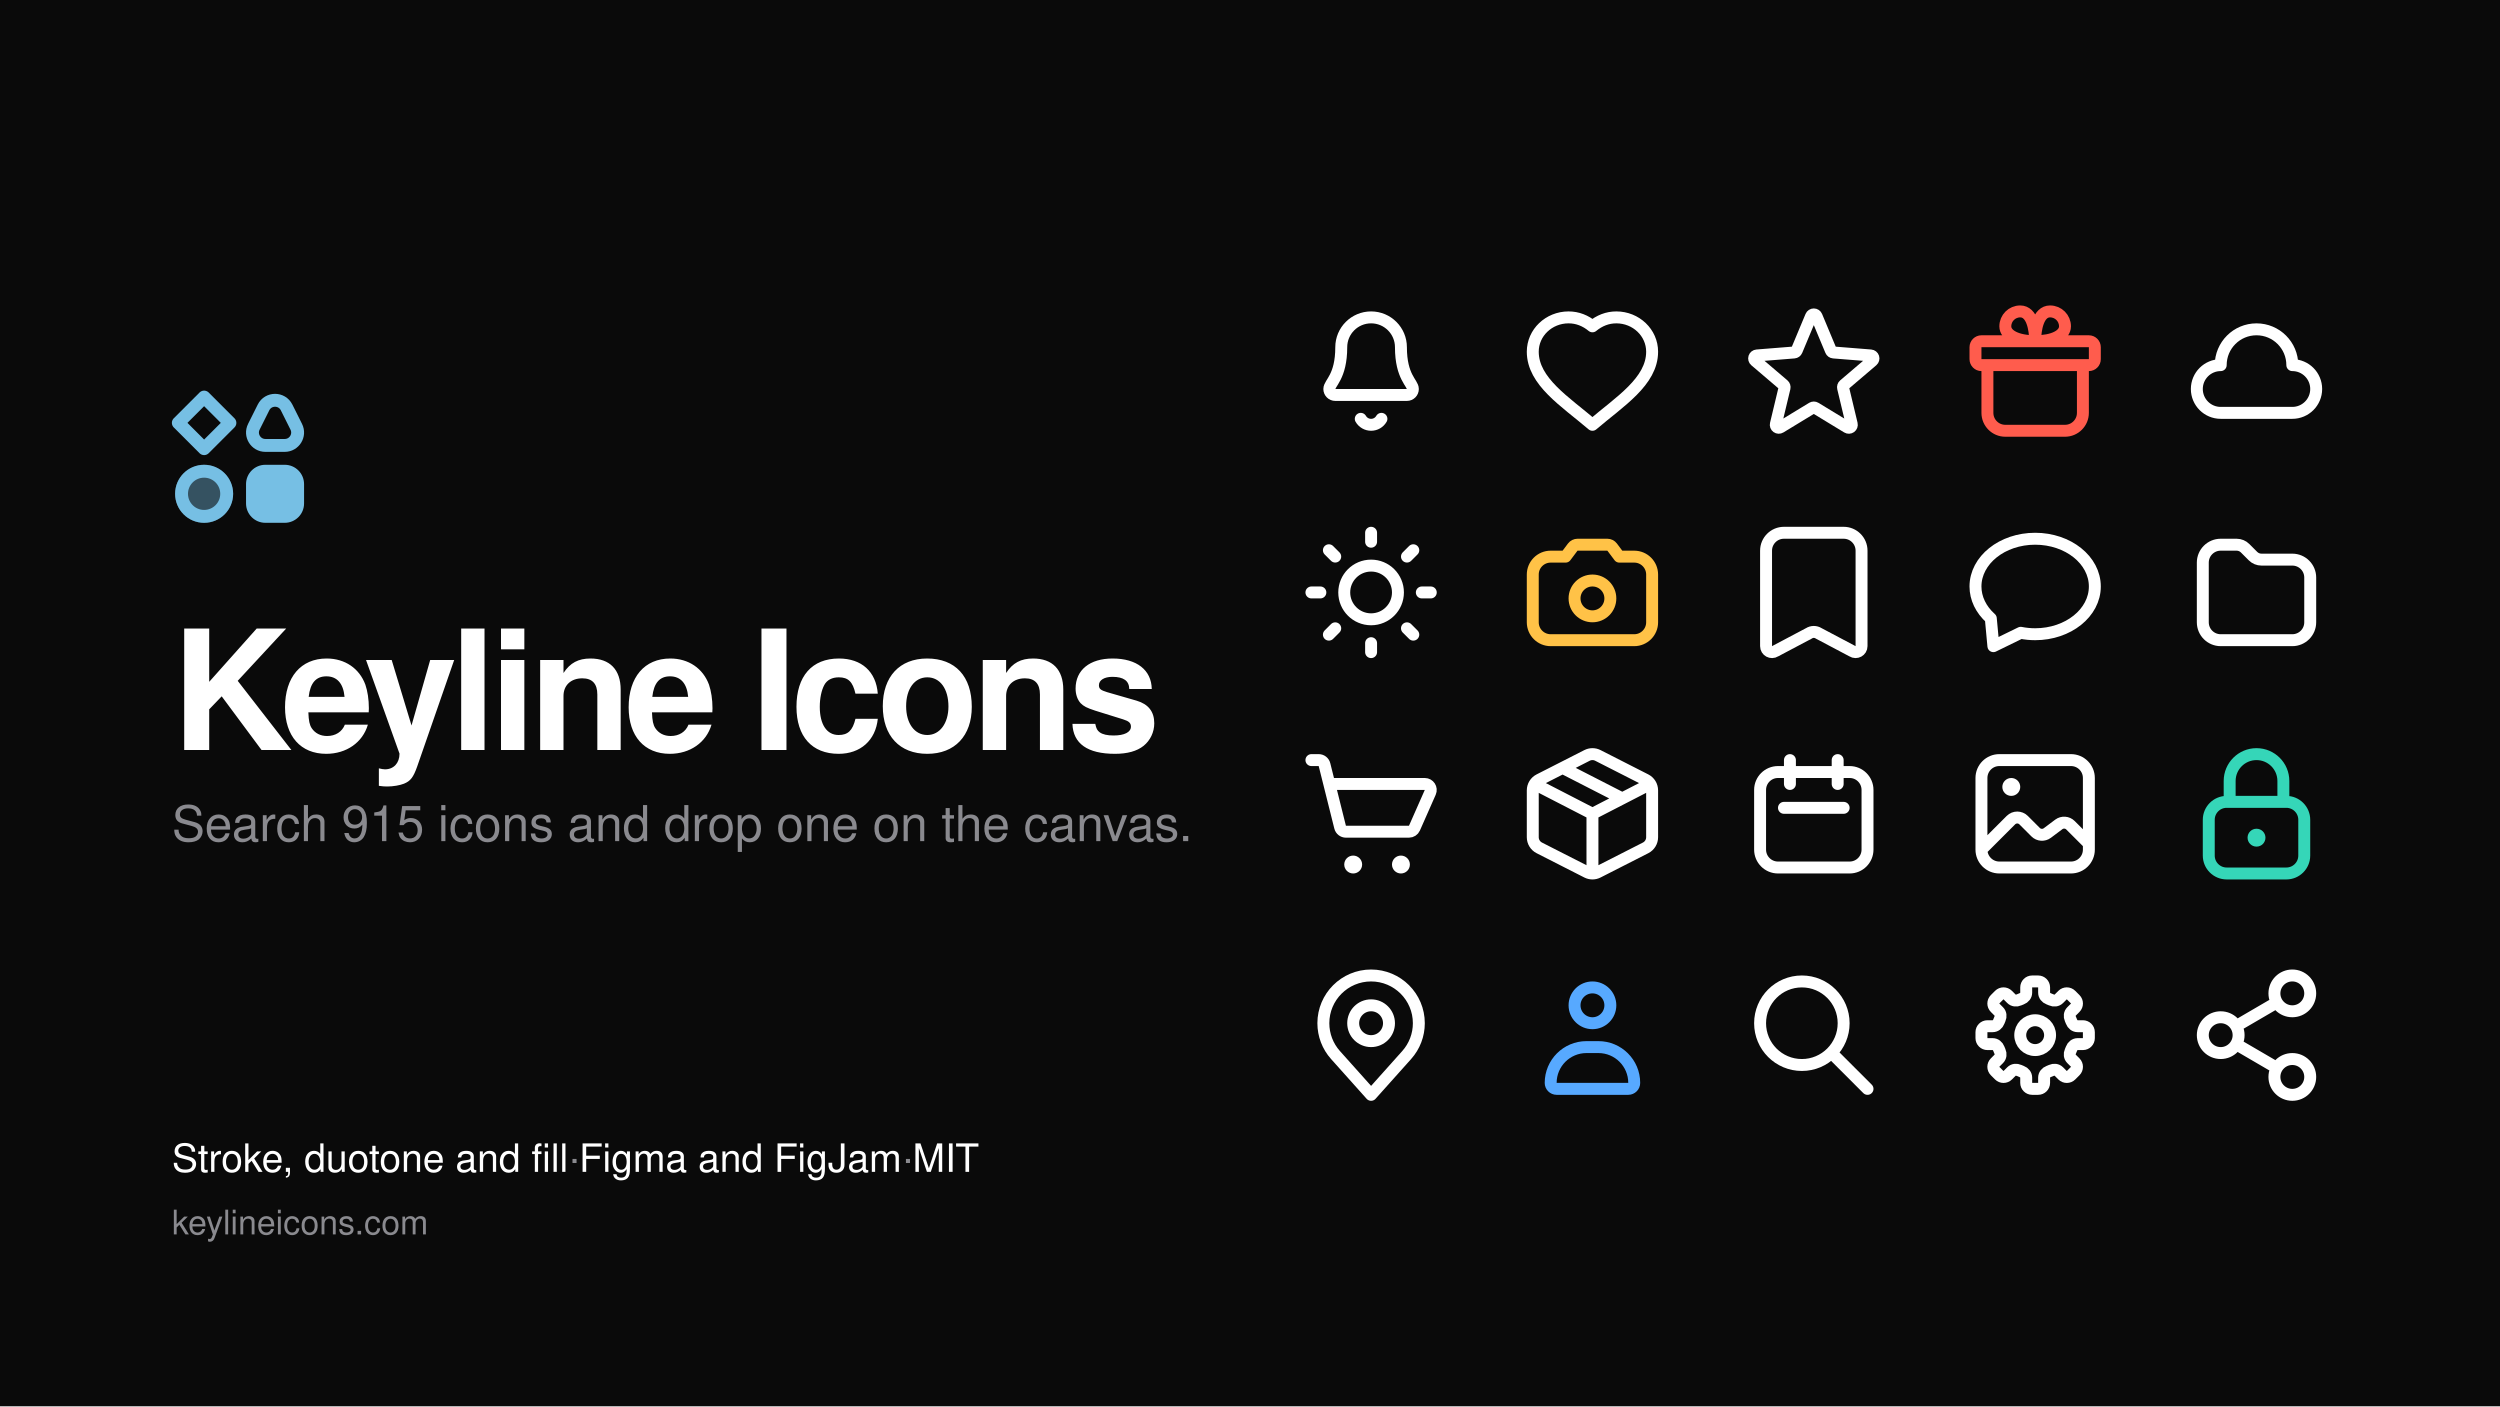
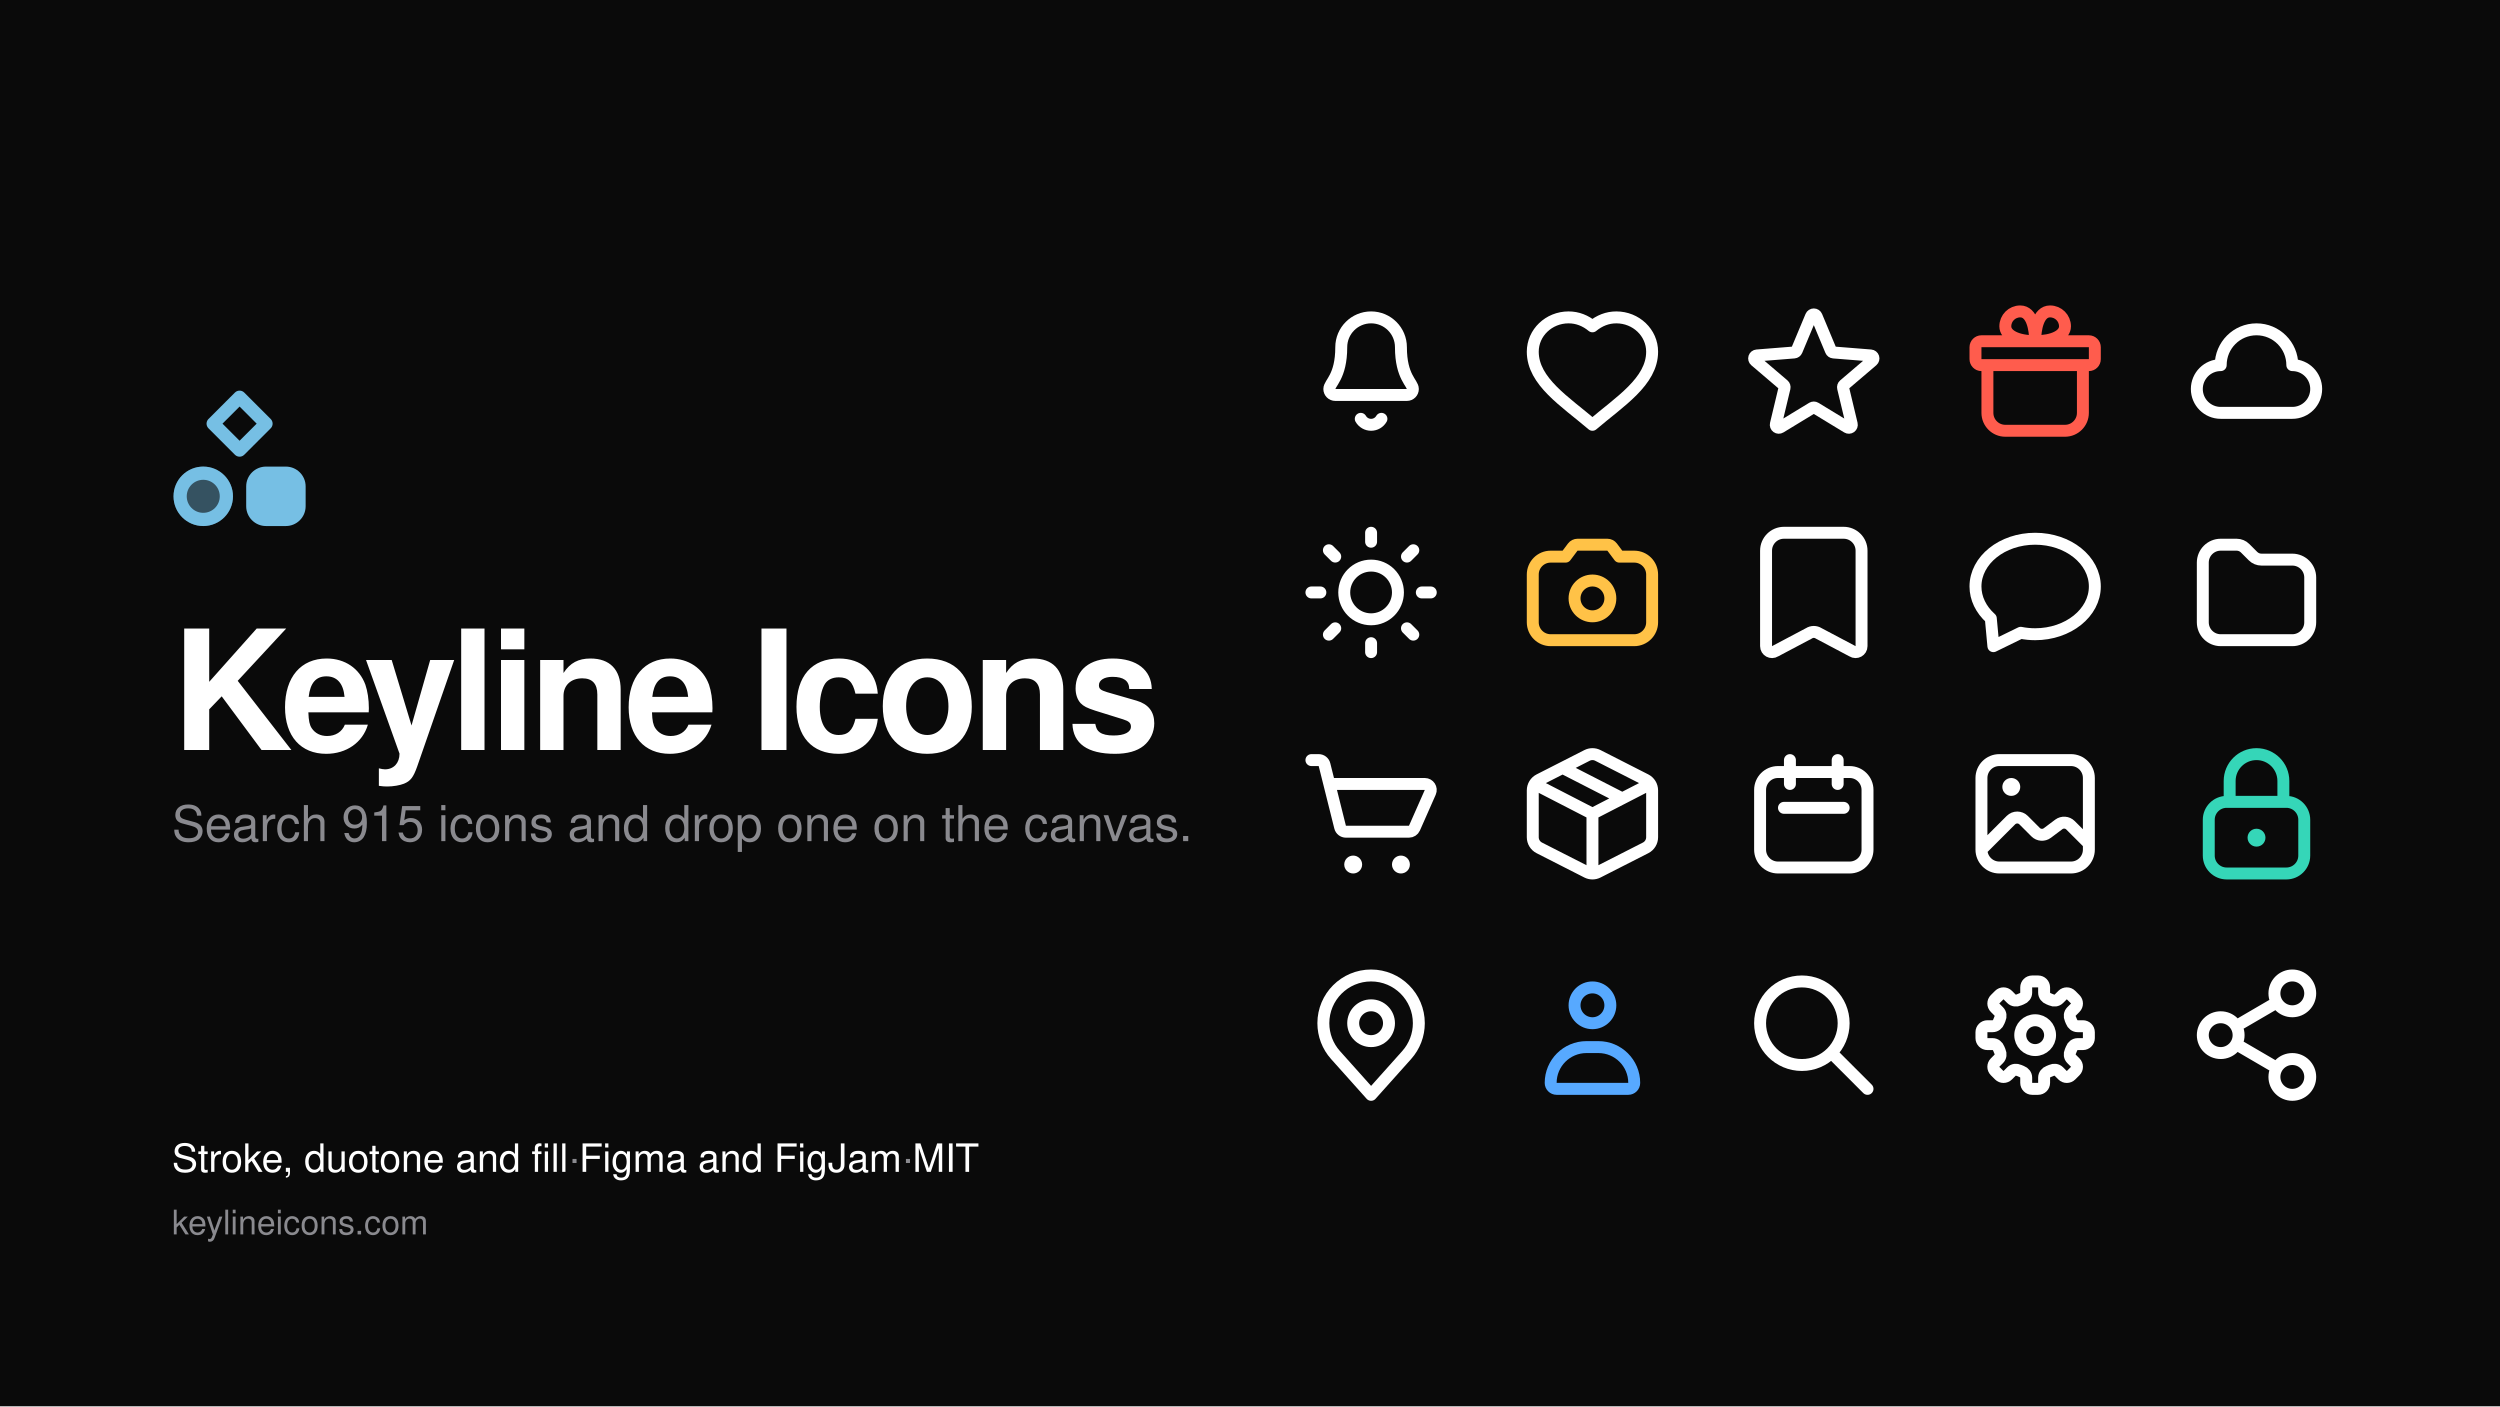
<svg xmlns="http://www.w3.org/2000/svg" width="1920" height="1080" viewBox="0 0 1920 1080">
  <rect width="1920" height="1080" fill="#0a0a0a" />
  <g transform="translate(998 230)" color="#ffffff">
    <g transform="scale(4.583333)" fill="none" stroke="currentColor" stroke-width="2" stroke-linecap="round" stroke-linejoin="round">
      <path d="M12 3C14.761 3 17 5.239 17 8C17 13 19 14 19 15C19 15.552 18.552 16 18 16H6C5.448 16 5 15.552 5 15C5 14 7 13 7 8C7 5.239 9.239 3 12 3ZM10.268 20C10.625 20.619 11.286 21 12 21C12.714 21 13.375 20.619 13.732 20" />
    </g>
  </g>
  <g transform="translate(1168 230)" color="#ffffff">
    <g transform="scale(4.583333)" fill="none" stroke="currentColor" stroke-width="2" stroke-linecap="round" stroke-linejoin="round">
      <path d="M12 21C7.438 17.103 2 13.75 2 8.75C2 5.574 4.686 3 8 3C9.5 3 10.843 3.546 12 4.5C13.157 3.546 14.5 3 16 3C19.314 3 22 5.574 22 8.75C22 13.75 16.562 17.103 12 21Z" fill="none" />
    </g>
  </g>
  <g transform="translate(1338 230)" color="#ffffff">
    <g transform="scale(4.583333)" fill="none" stroke="currentColor" stroke-width="2" stroke-linecap="round" stroke-linejoin="round">
      <path d="M11.539 2.807C11.616 2.621 11.798 2.5 12 2.5C12.202 2.5 12.384 2.621 12.461 2.807L14.87 8.574C14.942 8.747 15.105 8.865 15.292 8.88L21.54 9.379C21.741 9.395 21.913 9.531 21.976 9.723C22.038 9.916 21.978 10.127 21.825 10.258L17.067 14.316C16.924 14.438 16.861 14.63 16.905 14.813L18.359 20.884C18.406 21.08 18.331 21.285 18.168 21.404C18.004 21.523 17.786 21.532 17.613 21.427L12.26 18.171C12.1 18.074 11.9 18.074 11.74 18.171L6.387 21.427C6.214 21.532 5.996 21.523 5.832 21.404C5.669 21.285 5.594 21.08 5.641 20.884L7.095 14.813C7.138 14.63 7.076 14.438 6.933 14.316L2.175 10.258C2.022 10.127 1.962 9.916 2.024 9.723C2.087 9.531 2.259 9.395 2.46 9.379L8.708 8.88C8.895 8.865 9.058 8.747 9.13 8.574Z" />
    </g>
  </g>
  <g transform="translate(1508 230)" color="#ff5c4d">
    <g transform="scale(4.583333)" fill="none" stroke="currentColor" stroke-width="2" stroke-linecap="round" stroke-linejoin="round">
      <path d="M12 7H3C2.448 7 2 7.448 2 8V10C2 10.552 2.448 11 3 11H21C21.552 11 22 10.552 22 10V8C22 7.448 21.552 7 21 7H12ZM12 7C9 7 7 6 7 4.5C7 3.119 8.119 2 9.5 2C11.5 2 12 5 12 7ZM12 7C15 7 17 6 17 4.5C17 3.119 15.881 2 14.5 2C12.5 2 12 5 12 7ZM4 11V19C4 20.657 5.343 22 7 22H17C18.657 22 20 20.657 20 19V11H4Z" />
    </g>
  </g>
  <g transform="translate(1678 230)" color="#ffffff">
    <g transform="scale(4.583333)" fill="none" stroke="currentColor" stroke-width="2" stroke-linecap="round" stroke-linejoin="round">
      <path d="M6 19L18 19C20.209 19 22 17.209 22 15C22 12.791 20.209 11 18 11C18 7.686 15.314 5 12 5C8.686 5 6 7.686 6 11C3.791 11 2 12.791 2 15C2 17.209 3.791 19 6 19Z" fill="none" />
    </g>
  </g>
  <g transform="translate(998 400)" color="#ffffff">
    <g transform="scale(4.583333)" fill="none" stroke="currentColor" stroke-width="2" stroke-linecap="round" stroke-linejoin="round">
      <path d="M16.5 12C16.5 14.485 14.485 16.5 12 16.5C9.515 16.5 7.5 14.485 7.5 12C7.5 9.515 9.515 7.5 12 7.5C14.485 7.5 16.5 9.515 16.5 12ZM20.5 12L22 12M18.01 18.01L19.071 19.071M12 20.5L12 22M5.99 18.01L4.929 19.071M3.5 12L2 12M5.99 5.99L4.929 4.929M12 3.5L12 2M18.01 5.99L19.071 4.929" fill="none" />
    </g>
  </g>
  <g transform="translate(1168 400)" color="#ffc247">
    <g transform="scale(4.583333)" fill="none" stroke="currentColor" stroke-width="2" stroke-linecap="round" stroke-linejoin="round">
      <path d="M2 9C2 7.343 3.343 6 5 6L7.5 6L8.7 4.4C8.889 4.148 9.185 4 9.5 4L14.5 4C14.815 4 15.111 4.148 15.3 4.4L16.5 6L19 6C20.657 6 22 7.343 22 9L22 17C22 18.657 20.657 20 19 20L5 20C3.343 20 2 18.657 2 17ZM15 13C15 14.657 13.657 16 12 16C10.343 16 9 14.657 9 13C9 11.343 10.343 10 12 10C13.657 10 15 11.343 15 13Z" />
    </g>
  </g>
  <g transform="translate(1338 400)" color="#ffffff">
    <g transform="scale(4.583333)" fill="none" stroke="currentColor" stroke-width="2" stroke-linecap="round" stroke-linejoin="round">
      <path d="M4 5C4 3.343 5.343 2 7 2L17 2C18.657 2 20 3.343 20 5L20 20.998C20 21.79 19.125 22.267 18.459 21.84L12.811 18.851C12.317 18.534 11.683 18.534 11.189 18.851L5.541 21.84C4.875 22.267 4 21.79 4 20.998Z" />
    </g>
  </g>
  <g transform="translate(1508 400)" color="#ffffff">
    <g transform="scale(4.583333)" fill="none" stroke="currentColor" stroke-width="2" stroke-linecap="round" stroke-linejoin="round">
      <path d="M4.569 16.353 C2.915 14.884 2 12.977 2 11 C2 6.582 6.477 3 12 3 C17.523 3 22 6.582 22 11 C22 15.418 17.523 19 12 19 C11.184 19 10.372 18.92 9.581 18.762 L5 21 L4.569 16.353 Z" fill="none" />
    </g>
  </g>
  <g transform="translate(1678 400)" color="#ffffff">
    <g transform="scale(4.583333)" fill="none" stroke="currentColor" stroke-width="2" stroke-linecap="round" stroke-linejoin="round">
      <path d="M3 7C3 5.343 4.343 4 6 4L8.672 4C9.202 4 9.711 4.211 10.086 4.586L11.414 5.914C11.789 6.289 12.298 6.5 12.828 6.5L18 6.5C19.657 6.5 21 7.843 21 9.5L21 17C21 18.657 19.657 20 18 20L6 20C4.343 20 3 18.657 3 17Z" />
    </g>
  </g>
  <g transform="translate(998 570)" color="#ffffff">
    <g transform="scale(4.583333)" fill="none" stroke="currentColor" stroke-width="2" stroke-linecap="round" stroke-linejoin="round">
      <path d="M2 3H3.219C3.678 3 4.078 3.312 4.189 3.757L5 7M5 7H20.998C21.72 7 22.204 7.743 21.913 8.404L19.263 14.404C19.103 14.766 18.744 15 18.348 15H7.781C7.322 15 6.922 14.688 6.811 14.242L5 7Z" />
      <path d="M10.5 20.5C10.5 21.328 9.828 22 9 22C8.172 22 7.5 21.328 7.5 20.5C7.5 19.672 8.172 19 9 19C9.828 19 10.5 19.672 10.5 20.5ZM18.5 20.5C18.5 21.328 17.828 22 17 22C16.172 22 15.5 21.328 15.5 20.5C15.5 19.672 16.172 19 17 19C17.828 19 18.5 19.672 18.5 20.5Z" fill="currentColor" stroke="none" />
    </g>
  </g>
  <g transform="translate(1168 570)" color="#ffffff">
    <g transform="scale(4.583333)" fill="none" stroke="currentColor" stroke-width="2" stroke-linecap="round" stroke-linejoin="round">
      <path d="M2.308 7.007L12 12M12 12L21.692 7.007M12 12L12 22M7 4.302L17 9.424M12.908 2.218L20.907 6.291C21.578 6.633 22 7.321 22 8.074L22 15.926C22 16.679 21.578 17.367 20.907 17.709L12.908 21.782C12.337 22.073 11.663 22.073 11.092 21.782L3.092 17.709C2.422 17.367 2 16.679 2 15.926L2 8.074C2 7.321 2.422 6.633 3.092 6.291L11.092 2.218C11.663 1.927 12.337 1.927 12.908 2.218Z" />
    </g>
  </g>
  <g transform="translate(1338 570)" color="#ffffff">
    <g transform="scale(4.583333)" fill="none" stroke="currentColor" stroke-width="2" stroke-linecap="round" stroke-linejoin="round">
      <path d="M6 5H18C19.657 5 21 6.343 21 8V18C21 19.657 19.657 21 18 21H6C4.343 21 3 19.657 3 18V8C3 6.343 4.343 5 6 5ZM7 11H17M8 3V7M16 3V7" />
    </g>
  </g>
  <g transform="translate(1508 570)" color="#ffffff">
    <g transform="scale(4.583333)" fill="none" stroke="currentColor" stroke-width="2" stroke-linecap="round" stroke-linejoin="round">
      <path d="M6 3L18 3C19.657 3 21 4.343 21 6L21 18C21 19.657 19.657 21 18 21L6 21C4.343 21 3 19.657 3 18L3 6C3 4.343 4.343 3 6 3ZM3 18L7.939 13.061C8.525 12.475 9.475 12.475 10.061 13.061L12.08 15.08C12.608 15.608 13.444 15.667 14.041 15.219L15.959 13.781C16.556 13.333 17.392 13.392 17.92 13.92L21 17" />
      <path d="M9.5 7.5C9.5 8.328 8.828 9 8 9C7.172 9 6.5 8.328 6.5 7.5C6.5 6.672 7.172 6 8 6C8.828 6 9.5 6.672 9.5 7.5Z" fill="currentColor" stroke="none" />
    </g>
  </g>
  <g transform="translate(1678 570)" color="#35d6b8">
    <g transform="scale(4.583333)" fill="none" stroke="currentColor" stroke-width="2" stroke-linecap="round" stroke-linejoin="round">
      <path d="M7.5 10V6.5C7.5 4.015 9.515 2 12 2C14.485 2 16.5 4.015 16.5 6.5V10M4 13V19C4 20.657 5.343 22 7 22H17C18.657 22 20 20.657 20 19V13C20 11.343 18.657 10 17 10H7C5.343 10 4 11.343 4 13Z" />
      <path d="M13.5 16C13.5 16.828 12.828 17.5 12 17.5C11.172 17.5 10.5 16.828 10.5 16C10.5 15.172 11.172 14.5 12 14.5C12.828 14.5 13.5 15.172 13.5 16Z" fill="currentColor" stroke="none" />
    </g>
  </g>
  <g transform="translate(998 740)" color="#ffffff">
    <g transform="scale(4.583333)" fill="none" stroke="currentColor" stroke-width="2" stroke-linecap="round" stroke-linejoin="round">
      <path d="M17.963 15.333L12 22L6.037 15.333C4.725 13.867 4 11.968 4 10C4 5.582 7.582 2 12 2C16.418 2 20 5.582 20 10C20 11.968 19.275 13.867 17.963 15.333ZM15 10C15 11.657 13.657 13 12 13C10.343 13 9 11.657 9 10C9 8.343 10.343 7 12 7C13.657 7 15 8.343 15 10Z" />
    </g>
  </g>
  <g transform="translate(1168 740)" color="#57a9ff">
    <g transform="scale(4.583333)" fill="none" stroke="currentColor" stroke-width="2" stroke-linecap="round" stroke-linejoin="round">
      <path d="M11 14H13C16.314 14 19 16.686 19 20C19 20.552 18.552 21 18 21H6C5.448 21 5 20.552 5 20C5 16.686 7.686 14 11 14ZM12 4C13.657 4 15 5.343 15 7C15 8.657 13.657 10 12 10C10.343 10 9 8.657 9 7C9 5.343 10.343 4 12 4Z" />
    </g>
  </g>
  <g transform="translate(1338 740)" color="#ffffff">
    <g transform="scale(4.583333)" fill="none" stroke="currentColor" stroke-width="2" stroke-linecap="round" stroke-linejoin="round">
      <path d="M17 10C17 13.866 13.866 17 10 17C6.134 17 3 13.866 3 10C3 6.134 6.134 3 10 3C13.866 3 17 6.134 17 10ZM15 15L21 21" />
    </g>
  </g>
  <g transform="translate(1508 740)" color="#ffffff">
    <g transform="scale(4.583333)" fill="none" stroke="currentColor" stroke-width="2" stroke-linecap="round" stroke-linejoin="round">
      <path d="M13.5 4.885C13.5 5.348 13.822 5.743 14.257 5.904C14.412 5.962 14.565 6.025 14.714 6.093C15.136 6.287 15.643 6.235 15.971 5.908L16.597 5.282C16.987 4.892 17.62 4.892 18.011 5.282L18.718 5.989C19.108 6.38 19.108 7.013 18.717 7.403L18.092 8.028C17.764 8.356 17.712 8.864 17.906 9.285C17.975 9.435 18.038 9.587 18.096 9.743C18.257 10.178 18.652 10.5 19.116 10.5L20 10.5C20.552 10.5 21 10.948 21 11.5L21 12.5C21 13.052 20.552 13.5 20 13.5L19.116 13.5C18.652 13.5 18.257 13.822 18.096 14.257C18.038 14.412 17.975 14.565 17.906 14.714C17.712 15.136 17.764 15.643 18.092 15.971L18.718 16.597C19.108 16.987 19.108 17.62 18.718 18.011L18.011 18.718C17.62 19.108 16.987 19.108 16.597 18.718L15.971 18.092C15.643 17.764 15.136 17.712 14.714 17.906C14.565 17.974 14.412 18.038 14.257 18.095C13.822 18.256 13.5 18.651 13.5 19.114L13.5 20C13.5 20.552 13.052 21 12.5 21L11.5 21C10.948 21 10.5 20.552 10.5 20L10.5 19.114C10.5 18.651 10.178 18.256 9.743 18.095C9.587 18.038 9.435 17.975 9.285 17.906C8.864 17.712 8.356 17.764 8.028 18.092L7.403 18.717C7.013 19.108 6.38 19.108 5.989 18.718L5.282 18.011C4.892 17.62 4.892 16.987 5.282 16.597L5.908 15.971C6.235 15.643 6.287 15.136 6.093 14.714C6.025 14.565 5.962 14.412 5.904 14.257C5.743 13.822 5.348 13.5 4.885 13.5L4 13.5C3.448 13.5 3 13.052 3 12.5L3 11.5C3 10.948 3.448 10.5 4 10.5L4.885 10.5C5.348 10.5 5.743 10.178 5.904 9.743C5.961 9.587 6.024 9.435 6.093 9.285C6.287 8.864 6.235 8.356 5.907 8.028L5.282 7.403C4.892 7.013 4.892 6.38 5.282 5.989L5.989 5.282C6.38 4.892 7.013 4.892 7.403 5.282L8.028 5.907C8.356 6.235 8.864 6.287 9.285 6.093C9.435 6.024 9.587 5.961 9.743 5.904C10.178 5.743 10.5 5.348 10.5 4.885L10.5 4C10.5 3.448 10.948 3 11.5 3L12.5 3C13.052 3 13.5 3.448 13.5 4L13.5 4.885ZM12 9.5C13.381 9.5 14.5 10.619 14.5 12C14.5 13.381 13.381 14.5 12 14.5C10.619 14.5 9.5 13.381 9.5 12C9.5 10.619 10.619 9.5 12 9.5Z" />
    </g>
  </g>
  <g transform="translate(1678 740)" color="#ffffff">
    <g transform="scale(4.583333)" fill="none" stroke="currentColor" stroke-width="2" stroke-linecap="round" stroke-linejoin="round">
      <path d="M9.455 9.985L14.545 7.016M9.455 14.015L14.545 16.985M21 5C21 6.657 19.657 8 18 8C16.343 8 15 6.657 15 5C15 3.343 16.343 2 18 2C19.657 2 21 3.343 21 5ZM9 12C9 13.657 7.657 15 6 15C4.343 15 3 13.657 3 12C3 10.343 4.343 9 6 9C7.657 9 9 10.343 9 12ZM21 19C21 20.657 19.657 22 18 22C16.343 22 15 20.657 15 19C15 17.343 16.343 16 18 16C19.657 16 21 17.343 21 19Z" />
    </g>
  </g>
-   <g transform="translate(132 300) scale(4.952381) translate(-1.5 -1.5)" color="#76bfe4">
-     <path d="M6.5 2.5L10.5 6.5L6.5 10.5L2.5 6.5Z" fill="none" stroke="currentColor" stroke-width="2" stroke-linecap="butt" stroke-linejoin="round" />
-     <path d="M10.212 4.106 C10.949 2.631 13.053 2.631 13.79 4.106 L15.288 7.104 C15.953 8.434 14.986 9.998 13.499 9.998 L10.503 9.998 C9.016 9.998 8.049 8.434 8.713 7.104 L10.212 4.106 Z" transform="translate(5.5 0)" fill="none" stroke="currentColor" stroke-width="2" stroke-linecap="round" stroke-linejoin="round" />
+   <g transform="translate(132 300) scale(5.073171) translate(-1.75 -1.5)" color="#76bfe4">
+     <path d="M12 2.5L16 6.5L12 10.5L8 6.5Z" fill="none" stroke="currentColor" stroke-width="2" stroke-linecap="butt" stroke-linejoin="round" />
    <path d="M6.5 13C8.985 13 11 15.015 11 17.5C11 19.985 8.985 22 6.5 22C4.015 22 2 19.985 2 17.5C2 15.015 4.015 13 6.5 13Z" fill="currentColor" fill-opacity="0.4" />
    <path d="M10 17.5C10 19.433 8.433 21 6.5 21C4.567 21 3 19.433 3 17.5C3 15.567 4.567 14 6.5 14C8.433 14 10 15.567 10 17.5Z" fill="none" stroke="currentColor" stroke-width="2" stroke-linecap="round" stroke-linejoin="round" />
    <path d="M19 13C20.657 13 22 14.343 22 16L22 19C22 20.657 20.657 22 19 22L16 22C14.343 22 13 20.657 13 19L13 16C13 14.343 14.343 13 16 13L19 13Z" fill="currentColor" />
  </g>
  <text x="132" y="576" font-family="-apple-system, BlinkMacSystemFont, 'Segoe UI', Helvetica, Arial, sans-serif" font-size="128" font-weight="600" letter-spacing="-5" fill="#ffffff">Keyline Icons</text>
  <text x="132" y="646" font-family="-apple-system, BlinkMacSystemFont, 'Segoe UI', Helvetica, Arial, sans-serif" font-size="38" fill="#8a8a8f">Search 915 icons and drop one on the canvas.</text>
  <text x="132" y="900" font-family="-apple-system, BlinkMacSystemFont, 'Segoe UI', Helvetica, Arial, sans-serif" font-size="30" font-weight="500" fill="#ffffff">Stroke, duotone and fill<tspan fill="#8a8a8f">  ·  </tspan>Figma and FigJam<tspan fill="#8a8a8f">  ·  </tspan>MIT</text>
  <text x="132" y="948" font-family="-apple-system, BlinkMacSystemFont, 'Segoe UI', Helvetica, Arial, sans-serif" font-size="26" fill="#8a8a8f">keylineicons.com</text>
</svg>
